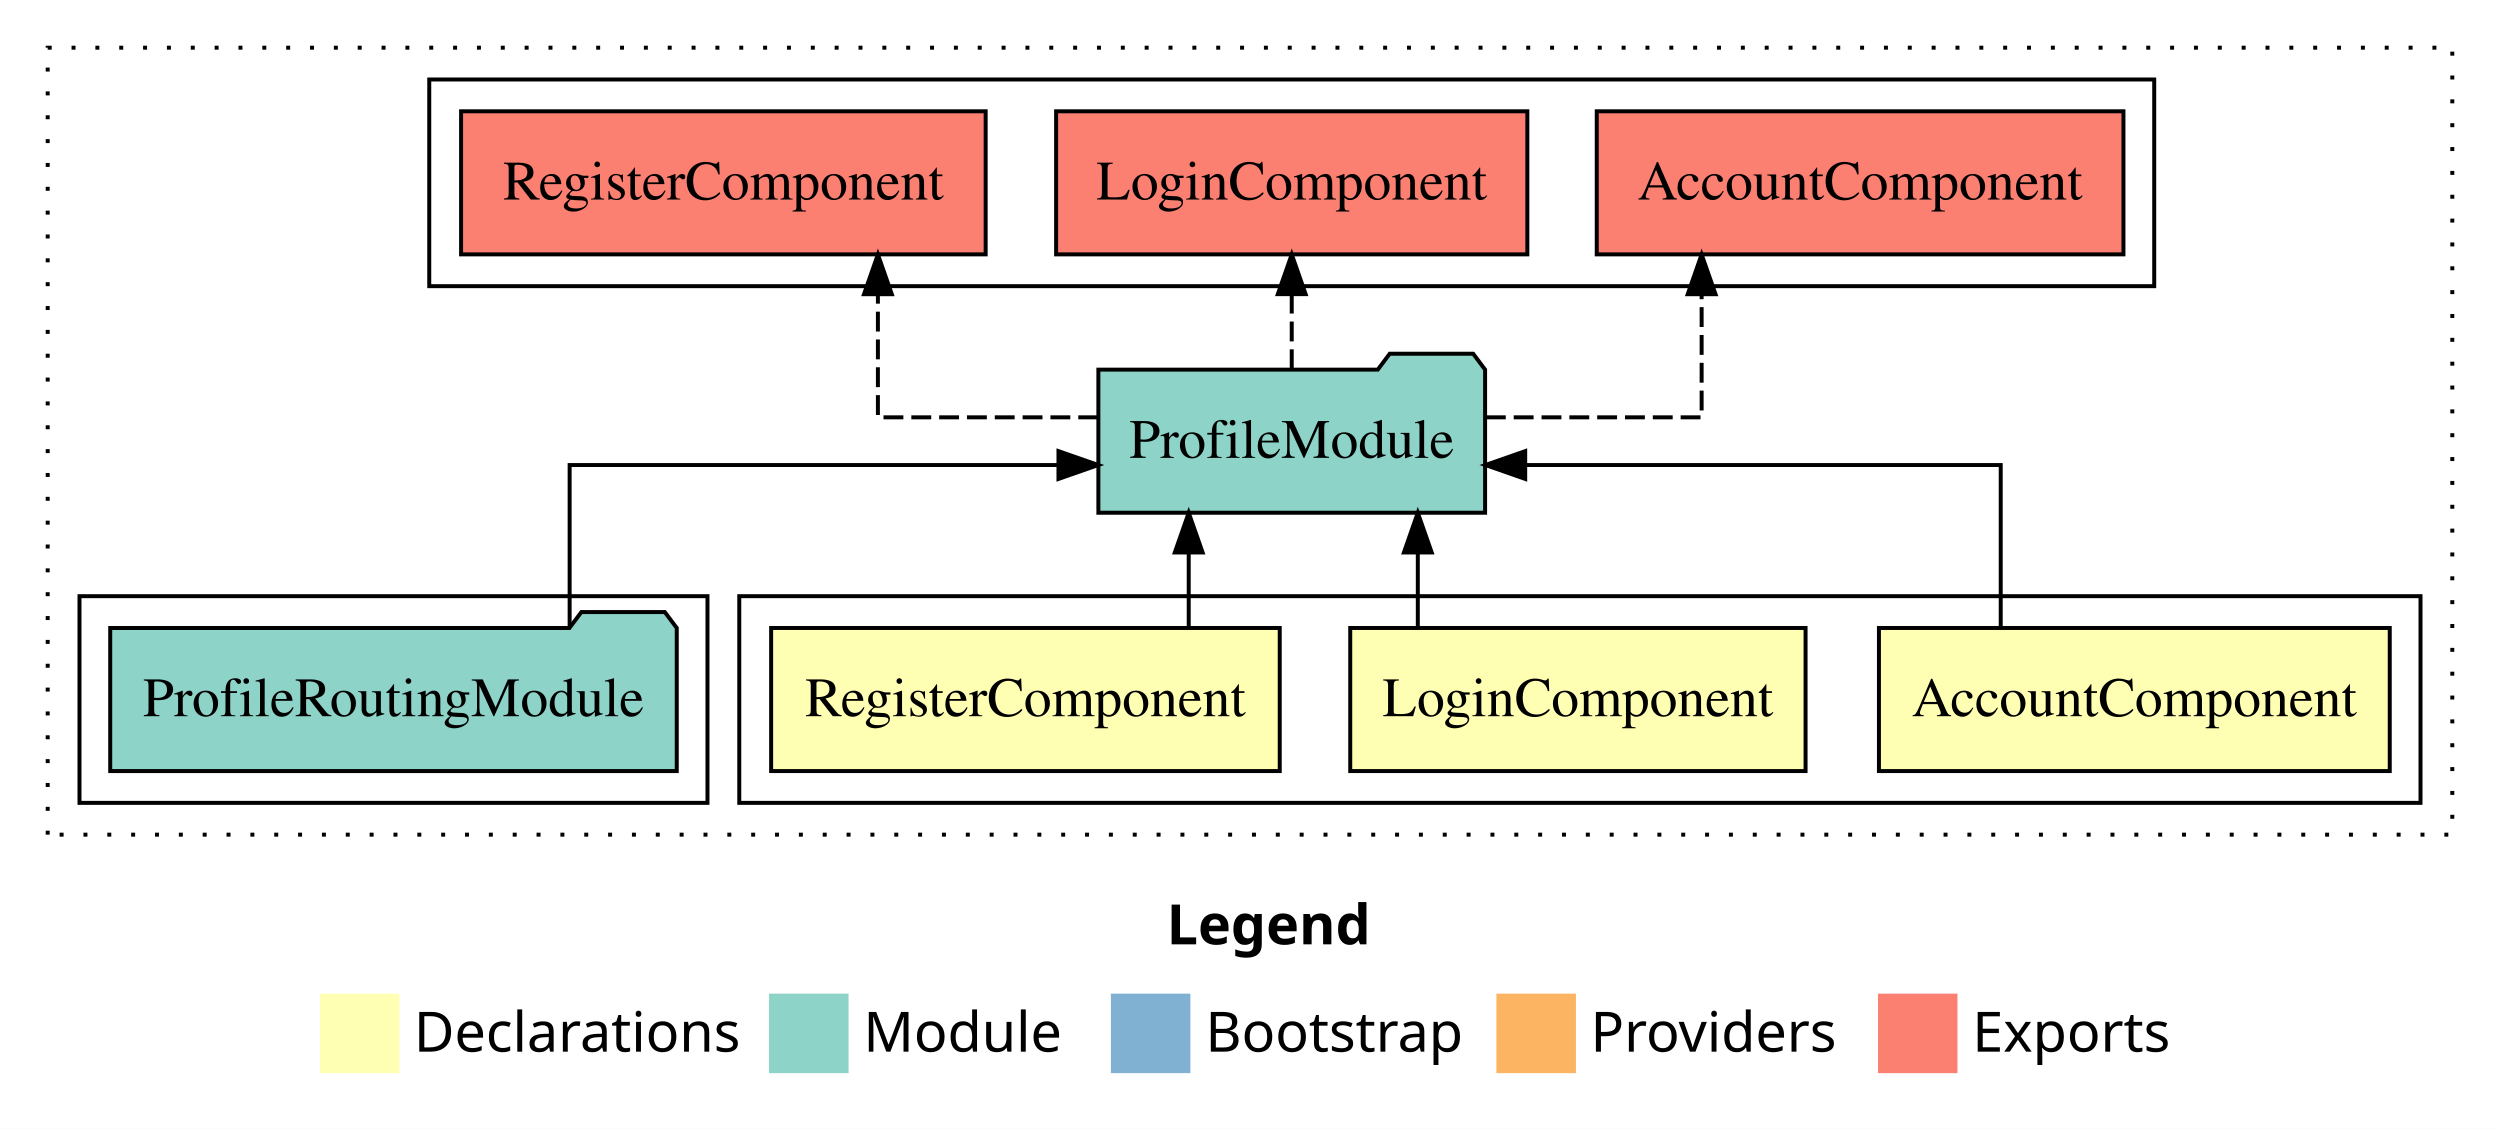
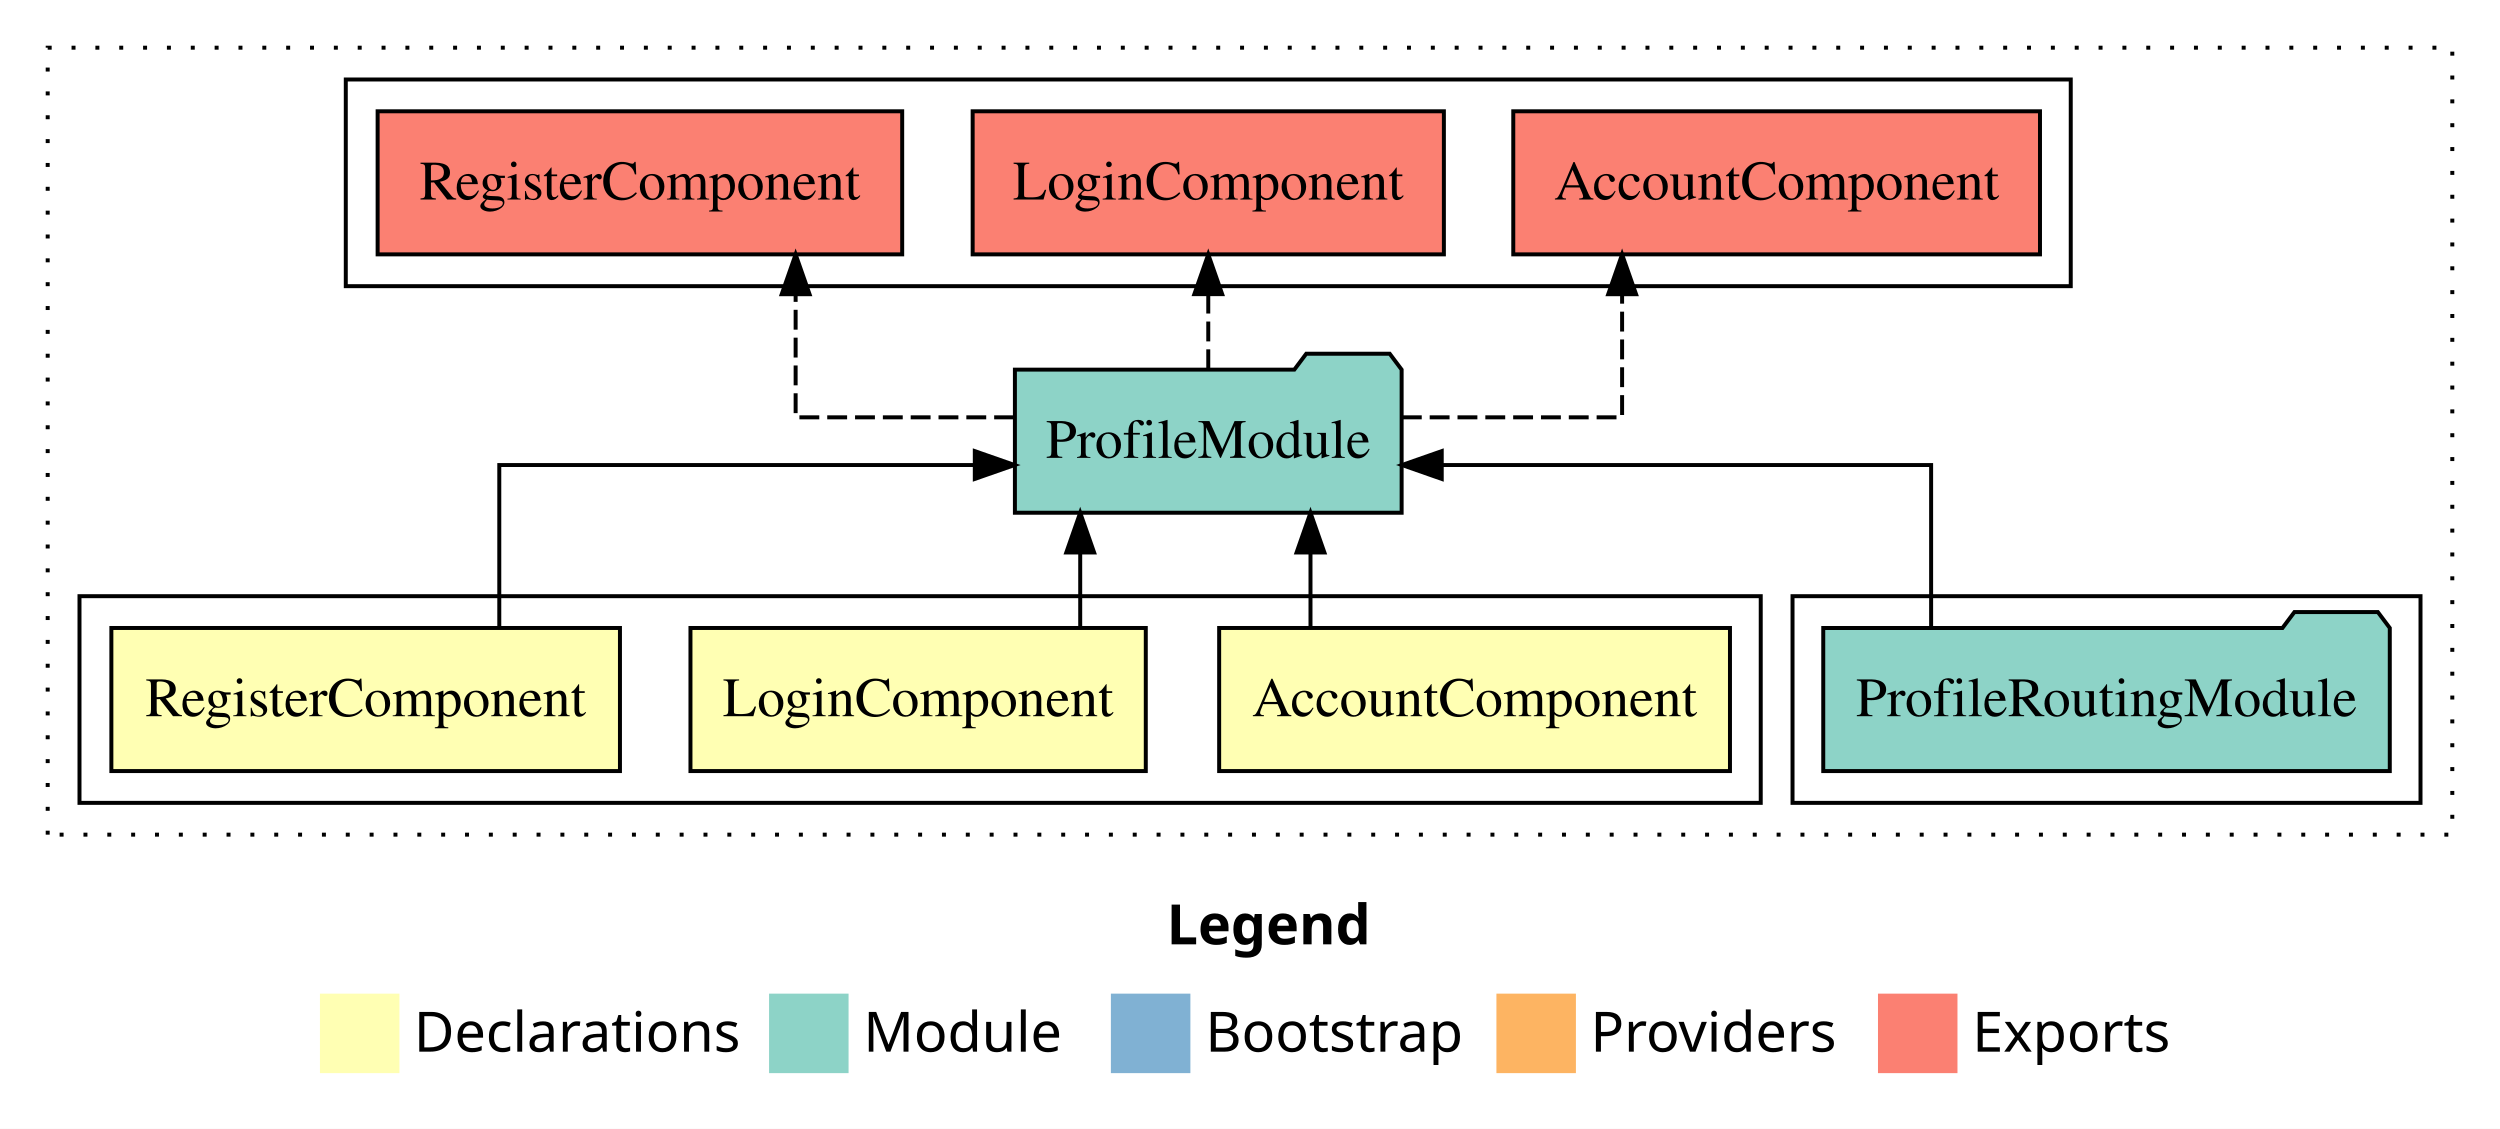
<svg xmlns="http://www.w3.org/2000/svg" width="629pt" height="284pt" viewBox="0.00 0.00 629.00 284.00">
  <g id="graph0" class="graph" transform="scale(1 1) rotate(0) translate(4 280)">
    <polygon fill="white" stroke="transparent" points="-4,4 -4,-280 625,-280 625,4 -4,4" />
    <text text-anchor="start" x="289.51" y="-42.4" font-family="sans-serif" font-weight="bold" font-size="14.00">Legend</text>
    <polygon fill="#ffffb3" stroke="transparent" points="76.5,-10 76.5,-30 96.5,-30 96.5,-10 76.5,-10" />
    <text text-anchor="start" x="100.13" y="-15.4" font-family="sans-serif" font-size="14.00">  Declarations</text>
    <polygon fill="#8dd3c7" stroke="transparent" points="189.5,-10 189.5,-30 209.5,-30 209.5,-10 189.5,-10" />
    <text text-anchor="start" x="213.23" y="-15.4" font-family="sans-serif" font-size="14.00">  Module</text>
    <polygon fill="#80b1d3" stroke="transparent" points="275.5,-10 275.5,-30 295.5,-30 295.5,-10 275.5,-10" />
    <text text-anchor="start" x="299.28" y="-15.4" font-family="sans-serif" font-size="14.00">  Bootstrap</text>
    <polygon fill="#fdb462" stroke="transparent" points="372.5,-10 372.5,-30 392.5,-30 392.5,-10 372.5,-10" />
    <text text-anchor="start" x="396.17" y="-15.4" font-family="sans-serif" font-size="14.00">  Providers</text>
    <polygon fill="#fb8072" stroke="transparent" points="468.5,-10 468.5,-30 488.5,-30 488.5,-10 468.5,-10" />
    <text text-anchor="start" x="492.23" y="-15.4" font-family="sans-serif" font-size="14.00">  Exports</text>
    <g id="clust1" class="cluster">
      <polygon fill="none" stroke="black" stroke-dasharray="1,5" points="8,-70 8,-268 613,-268 613,-70 8,-70" />
    </g>
    <g id="clust7" class="cluster">
-       <polygon fill="none" stroke="black" points="104,-208 104,-260 538,-260 538,-208 104,-208" />
+       <polygon fill="none" stroke="black" points="83,-208 83,-260 517,-260 517,-208 83,-208" />
+     </g>
+     <g id="clust6" class="cluster">
+       <polygon fill="none" stroke="black" points="447,-78 447,-130 605,-130 605,-78 447,-78" />
    </g>
    <g id="clust2" class="cluster">
-       <polygon fill="none" stroke="black" points="182,-78 182,-130 605,-130 605,-78 182,-78" />
-     </g>
-     <g id="clust6" class="cluster">
-       <polygon fill="none" stroke="black" points="16,-78 16,-130 174,-130 174,-78 16,-78" />
+       <polygon fill="none" stroke="black" points="16,-78 16,-130 439,-130 439,-78 16,-78" />
    </g>
    <g id="node1" class="node">
-       <polygon fill="#ffffb3" stroke="black" points="597.26,-122 468.74,-122 468.74,-86 597.26,-86 597.26,-122" />
-       <text text-anchor="middle" x="533" y="-99.8" font-family="Times,serif" font-size="14.00">AccountComponent</text>
+       <polygon fill="#ffffb3" stroke="black" points="431.26,-122 302.74,-122 302.74,-86 431.26,-86 431.26,-122" />
+       <text text-anchor="middle" x="367" y="-99.8" font-family="Times,serif" font-size="14.00">AccountComponent</text>
    </g>
    <g id="node4" class="node">
-       <polygon fill="#8dd3c7" stroke="black" points="369.65,-187 366.65,-191 345.65,-191 342.65,-187 272.35,-187 272.35,-151 369.65,-151 369.65,-187" />
-       <text text-anchor="middle" x="321" y="-164.8" font-family="Times,serif" font-size="14.00">ProfileModule</text>
+       <polygon fill="#8dd3c7" stroke="black" points="348.65,-187 345.65,-191 324.65,-191 321.65,-187 251.35,-187 251.35,-151 348.65,-151 348.65,-187" />
+       <text text-anchor="middle" x="300" y="-164.8" font-family="Times,serif" font-size="14.00">ProfileModule</text>
    </g>
    <g id="edge1" class="edge">
-       <path fill="none" stroke="black" d="M499.38,-122.02C499.38,-139.37 499.38,-163 499.38,-163 499.38,-163 379.74,-163 379.74,-163" />
-       <polygon fill="black" stroke="black" points="379.74,-159.5 369.74,-163 379.74,-166.5 379.74,-159.5" />
+       <path fill="none" stroke="black" d="M325.72,-122.11C325.72,-122.11 325.72,-140.99 325.72,-140.99" />
+       <polygon fill="black" stroke="black" points="322.22,-140.99 325.72,-150.99 329.22,-140.99 322.22,-140.99" />
    </g>
    <g id="node2" class="node">
-       <polygon fill="#ffffb3" stroke="black" points="450.28,-122 335.72,-122 335.72,-86 450.28,-86 450.28,-122" />
-       <text text-anchor="middle" x="393" y="-99.8" font-family="Times,serif" font-size="14.00">LoginComponent</text>
+       <polygon fill="#ffffb3" stroke="black" points="284.28,-122 169.72,-122 169.72,-86 284.28,-86 284.28,-122" />
+       <text text-anchor="middle" x="227" y="-99.8" font-family="Times,serif" font-size="14.00">LoginComponent</text>
    </g>
    <g id="edge2" class="edge">
-       <path fill="none" stroke="black" d="M352.72,-122.11C352.72,-122.11 352.72,-140.99 352.72,-140.99" />
-       <polygon fill="black" stroke="black" points="349.22,-140.99 352.72,-150.99 356.22,-140.99 349.22,-140.99" />
+       <path fill="none" stroke="black" d="M267.78,-122.11C267.78,-122.11 267.78,-140.99 267.78,-140.99" />
+       <polygon fill="black" stroke="black" points="264.28,-140.99 267.78,-150.99 271.28,-140.99 264.28,-140.99" />
    </g>
    <g id="node3" class="node">
-       <polygon fill="#ffffb3" stroke="black" points="317.98,-122 190.02,-122 190.02,-86 317.98,-86 317.98,-122" />
-       <text text-anchor="middle" x="254" y="-99.8" font-family="Times,serif" font-size="14.00">RegisterComponent</text>
+       <polygon fill="#ffffb3" stroke="black" points="151.98,-122 24.02,-122 24.02,-86 151.98,-86 151.98,-122" />
+       <text text-anchor="middle" x="88" y="-99.8" font-family="Times,serif" font-size="14.00">RegisterComponent</text>
    </g>
    <g id="edge3" class="edge">
-       <path fill="none" stroke="black" d="M295.08,-122.11C295.08,-122.11 295.08,-140.99 295.08,-140.99" />
-       <polygon fill="black" stroke="black" points="291.58,-140.99 295.08,-150.99 298.58,-140.99 291.58,-140.99" />
+       <path fill="none" stroke="black" d="M121.62,-122.02C121.62,-139.37 121.62,-163 121.62,-163 121.62,-163 241.26,-163 241.26,-163" />
+       <polygon fill="black" stroke="black" points="241.26,-166.5 251.26,-163 241.26,-159.5 241.26,-166.5" />
    </g>
    <g id="node6" class="node">
-       <polygon fill="#fb8072" stroke="black" points="530.26,-252 397.74,-252 397.74,-216 530.26,-216 530.26,-252" />
-       <text text-anchor="middle" x="464" y="-229.8" font-family="Times,serif" font-size="14.00">AccountComponent </text>
+       <polygon fill="#fb8072" stroke="black" points="509.26,-252 376.74,-252 376.74,-216 509.26,-216 509.26,-252" />
+       <text text-anchor="middle" x="443" y="-229.8" font-family="Times,serif" font-size="14.00">AccountComponent </text>
    </g>
    <g id="edge5" class="edge">
-       <path fill="none" stroke="black" stroke-dasharray="5,2" d="M369.85,-175C396.5,-175 424.13,-175 424.13,-175 424.13,-175 424.13,-205.98 424.13,-205.98" />
-       <polygon fill="black" stroke="black" points="420.63,-205.98 424.13,-215.98 427.63,-205.98 420.63,-205.98" />
+       <path fill="none" stroke="black" stroke-dasharray="5,2" d="M348.71,-175C375.81,-175 404.12,-175 404.12,-175 404.12,-175 404.12,-205.98 404.12,-205.98" />
+       <polygon fill="black" stroke="black" points="400.63,-205.98 404.12,-215.98 407.63,-205.98 400.63,-205.98" />
    </g>
    <g id="node7" class="node">
-       <polygon fill="#fb8072" stroke="black" points="380.28,-252 261.72,-252 261.72,-216 380.28,-216 380.28,-252" />
-       <text text-anchor="middle" x="321" y="-229.8" font-family="Times,serif" font-size="14.00">LoginComponent </text>
+       <polygon fill="#fb8072" stroke="black" points="359.28,-252 240.72,-252 240.72,-216 359.28,-216 359.28,-252" />
+       <text text-anchor="middle" x="300" y="-229.8" font-family="Times,serif" font-size="14.00">LoginComponent </text>
    </g>
    <g id="edge6" class="edge">
-       <path fill="none" stroke="black" stroke-dasharray="5,2" d="M321,-187.11C321,-187.11 321,-205.99 321,-205.99" />
-       <polygon fill="black" stroke="black" points="317.5,-205.99 321,-215.99 324.5,-205.99 317.5,-205.99" />
+       <path fill="none" stroke="black" stroke-dasharray="5,2" d="M300,-187.11C300,-187.11 300,-205.99 300,-205.99" />
+       <polygon fill="black" stroke="black" points="296.5,-205.99 300,-215.99 303.5,-205.99 296.5,-205.99" />
    </g>
    <g id="node8" class="node">
-       <polygon fill="#fb8072" stroke="black" points="243.99,-252 112.01,-252 112.01,-216 243.99,-216 243.99,-252" />
-       <text text-anchor="middle" x="178" y="-229.8" font-family="Times,serif" font-size="14.00">RegisterComponent </text>
+       <polygon fill="#fb8072" stroke="black" points="222.99,-252 91.01,-252 91.01,-216 222.99,-216 222.99,-252" />
+       <text text-anchor="middle" x="157" y="-229.8" font-family="Times,serif" font-size="14.00">RegisterComponent </text>
    </g>
    <g id="edge7" class="edge">
-       <path fill="none" stroke="black" stroke-dasharray="5,2" d="M272.29,-175C245.19,-175 216.88,-175 216.88,-175 216.88,-175 216.88,-205.98 216.88,-205.98" />
-       <polygon fill="black" stroke="black" points="213.38,-205.98 216.88,-215.98 220.38,-205.98 213.38,-205.98" />
+       <path fill="none" stroke="black" stroke-dasharray="5,2" d="M251.13,-175C224.2,-175 196.18,-175 196.18,-175 196.18,-175 196.18,-205.98 196.18,-205.98" />
+       <polygon fill="black" stroke="black" points="192.68,-205.98 196.18,-215.98 199.68,-205.98 192.68,-205.98" />
    </g>
    <g id="node5" class="node">
-       <polygon fill="#8dd3c7" stroke="black" points="166.27,-122 163.27,-126 142.27,-126 139.27,-122 23.73,-122 23.73,-86 166.27,-86 166.27,-122" />
-       <text text-anchor="middle" x="95" y="-99.8" font-family="Times,serif" font-size="14.00">ProfileRoutingModule</text>
+       <polygon fill="#8dd3c7" stroke="black" points="597.27,-122 594.27,-126 573.27,-126 570.27,-122 454.73,-122 454.73,-86 597.27,-86 597.27,-122" />
+       <text text-anchor="middle" x="526" y="-99.8" font-family="Times,serif" font-size="14.00">ProfileRoutingModule</text>
    </g>
    <g id="edge4" class="edge">
-       <path fill="none" stroke="black" d="M139.32,-122.02C139.32,-139.37 139.32,-163 139.32,-163 139.32,-163 262.31,-163 262.31,-163" />
-       <polygon fill="black" stroke="black" points="262.31,-166.5 272.31,-163 262.31,-159.5 262.31,-166.5" />
+       <path fill="none" stroke="black" d="M481.87,-122.02C481.87,-139.37 481.87,-163 481.87,-163 481.87,-163 358.74,-163 358.74,-163" />
+       <polygon fill="black" stroke="black" points="358.74,-159.5 348.74,-163 358.74,-166.5 358.74,-159.5" />
    </g>
  </g>
</svg>
